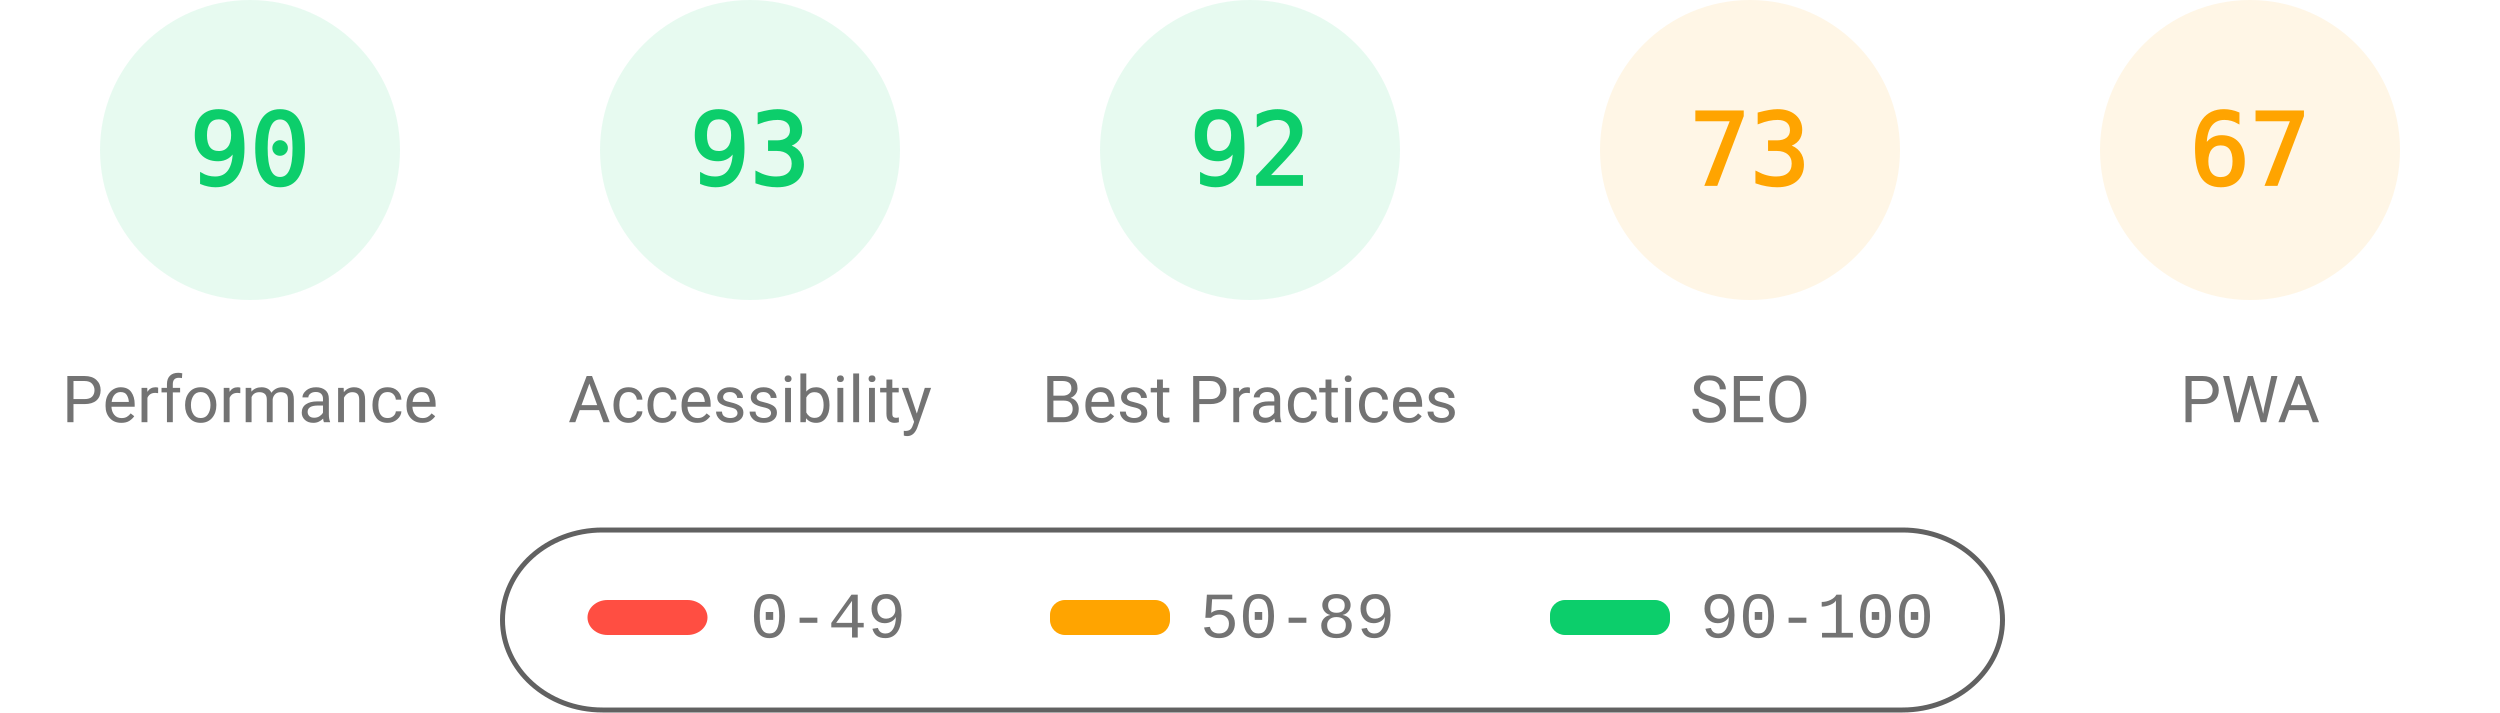
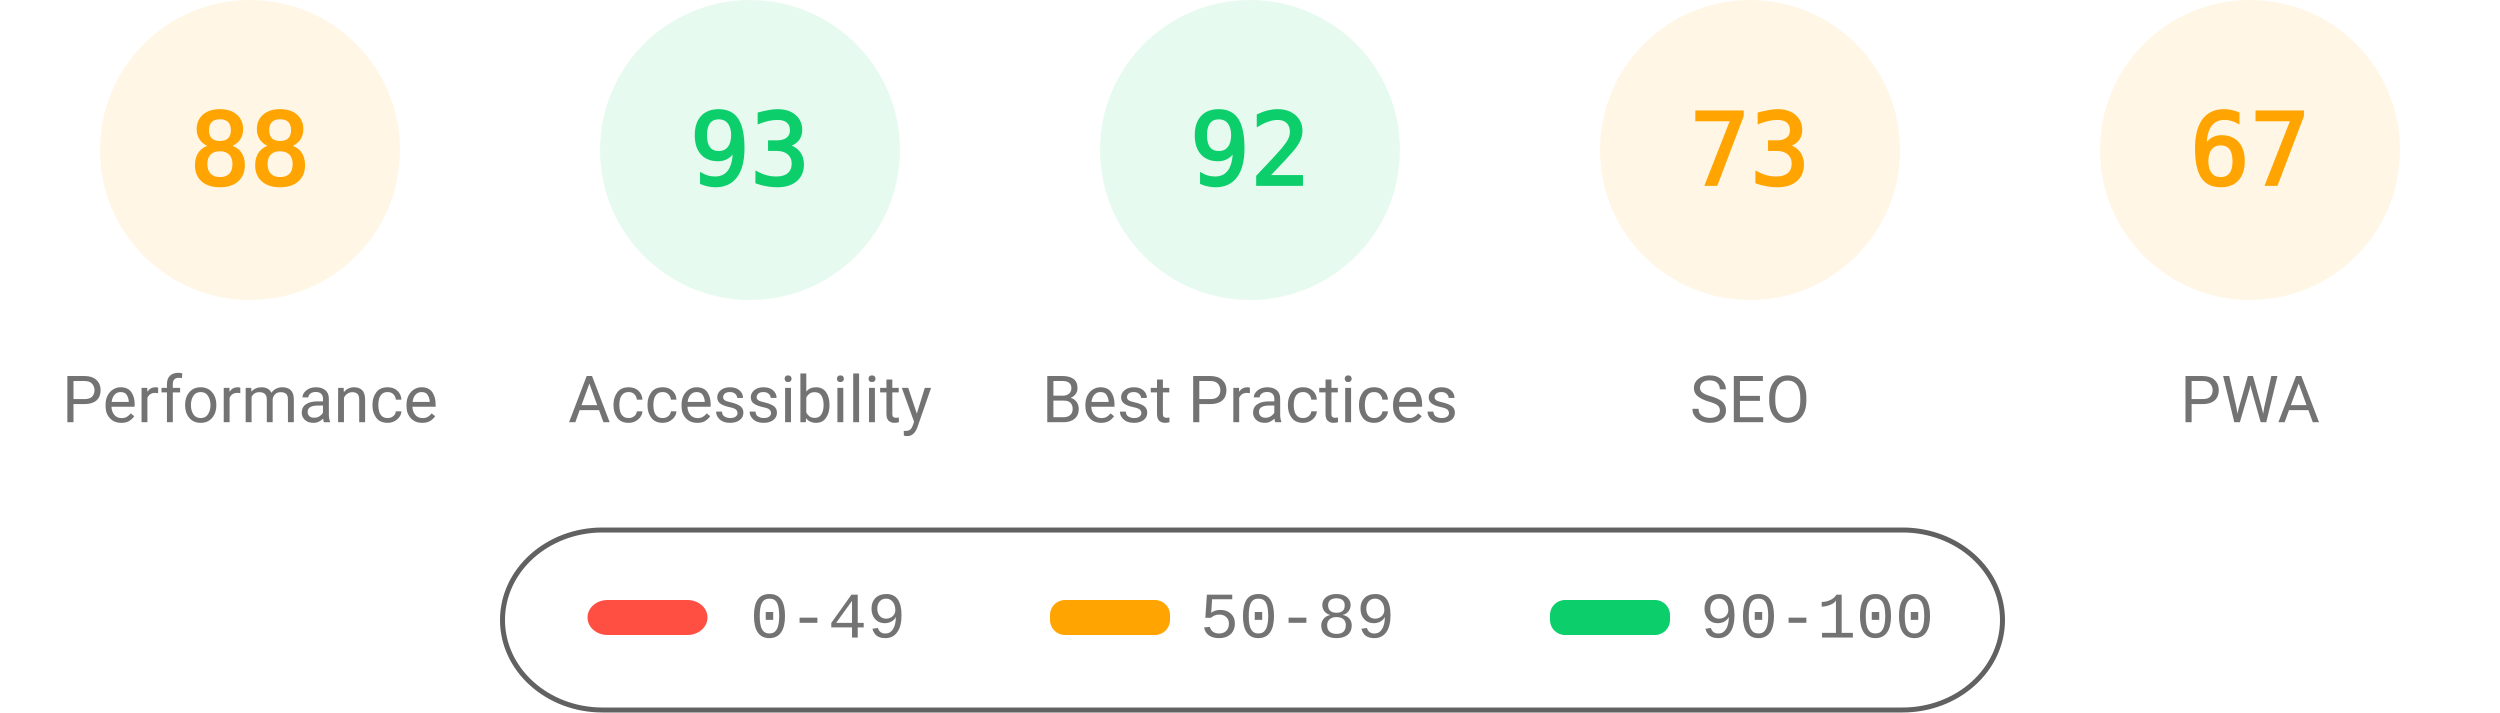
<svg xmlns="http://www.w3.org/2000/svg" fill="none" width="1000" height="285">
  <style>.gauge-base{opacity:.1}.gauge-arc{fill:none;animation-delay:250ms;stroke-linecap:round;transform:rotate(-90deg);transform-origin:100px 60px;animation:load-gauge 1s ease forwards}.guage-text{font-size:40px;font-family:monospace;text-align:center}.guage-red{color:#ff4e42;fill:#ff4e42;stroke:#ff4e42}.guage-orange{color:#ffa400;fill:#ffa400;stroke:#ffa400}.guage-green{color:#0cce6b;fill:#0cce6b;stroke:#0cce6b}.guage-undefined{color:#5c5c5c;fill:#5c5c5c;stroke:#5c5c5c}.guage-title{color:#737373;fill:#737373;stroke:none;font-size:26px;line-height:26px;font-family:Roboto,Halvetica,Arial,sans-serif}@keyframes load-gauge{from{stroke-dasharray:0 352.858}}</style>
-   <svg class="guage-div guage-perf guage-green" viewBox="0 0 200 200" width="200" height="200">
+   <svg class="guage-div guage-perf guage-orange" viewBox="0 0 200 200" width="200" height="200">
    <circle class="gauge-base" r="56" cx="100" cy="60" stroke-width="8" />
-     <circle class="gauge-arc guage-arc-1" r="56" cx="100" cy="60" stroke-width="8" style="stroke-dasharray:316.672,351.858" />
-     <text class="guage-text" x="100" y="60" alignment-baseline="central" dominant-baseline="central" text-anchor="middle">90</text>
+     <circle class="gauge-arc guage-arc-1" r="56" cx="100" cy="60" stroke-width="8" style="stroke-dasharray:309.635,351.858" />
+     <text class="guage-text" x="100" y="60" alignment-baseline="central" dominant-baseline="central" text-anchor="middle">88</text>
    <text class="guage-title" x="100" y="160" alignment-baseline="central" dominant-baseline="central" text-anchor="middle">Performance</text>
  </svg>
  <svg class="guage-div guage-acc guage-green" viewBox="0 0 200 200" width="200" height="200" x="200">
    <circle class="gauge-base" r="56" cx="100" cy="60" stroke-width="8" />
    <circle class="gauge-arc guage-arc-2" r="56" cx="100" cy="60" stroke-width="8" style="stroke-dasharray:327.228,351.858" />
    <text class="guage-text" x="100" y="60" alignment-baseline="central" dominant-baseline="central" text-anchor="middle">93</text>
    <text class="guage-title" x="100" y="160" alignment-baseline="central" dominant-baseline="central" text-anchor="middle">Accessibility</text>
  </svg>
  <svg class="guage-div guage-best guage-green" viewBox="0 0 200 200" width="200" height="200" x="400">
    <circle class="gauge-base" r="56" cx="100" cy="60" stroke-width="8" />
    <circle class="gauge-arc guage-arc-3" r="56" cx="100" cy="60" stroke-width="8" style="stroke-dasharray:323.709,351.858" />
    <text class="guage-text" x="100" y="60" alignment-baseline="central" dominant-baseline="central" text-anchor="middle">92</text>
    <text class="guage-title" x="100" y="160" alignment-baseline="central" dominant-baseline="central" text-anchor="middle">Best Practices</text>
  </svg>
  <svg class="guage-div guage-seo guage-orange" viewBox="0 0 200 200" width="200" height="200" x="600">
    <circle class="gauge-base" r="56" cx="100" cy="60" stroke-width="8" />
    <circle class="gauge-arc guage-arc-4" r="56" cx="100" cy="60" stroke-width="8" style="stroke-dasharray:256.856,351.858" />
    <text class="guage-text" x="100" y="60" alignment-baseline="central" dominant-baseline="central" text-anchor="middle">73</text>
    <text class="guage-title" x="100" y="160" alignment-baseline="central" dominant-baseline="central" text-anchor="middle">SEO</text>
  </svg>
  <svg class="guage-div guage-pwa guage-orange" viewBox="0 0 200 200" width="200" height="200" x="800">
    <circle class="gauge-base" r="56" cx="100" cy="60" stroke-width="8" />
    <circle class="gauge-arc guage-arc-4" r="56" cx="100" cy="60" stroke-width="8" style="stroke-dasharray:235.745,351.858" />
    <text class="guage-text" x="100" y="60" alignment-baseline="central" dominant-baseline="central" text-anchor="middle">67</text>
    <text class="guage-title" x="100" y="160" alignment-baseline="central" dominant-baseline="central" text-anchor="middle">PWA</text>
  </svg>
  <svg width="604" height="76" x="200" y="210">
    <path fill="none" id="canvas_background" d="M-1-1h604v80H-1z" />
    <rect fill-opacity="0" stroke="#616161" stroke-width="2" rx="40" id="svg_2" height="72" width="600" y="2" x="1" fill="#000" />
    <rect stroke="#000" rx="8" id="svg_3" height="14" width="48" y="30" x="35" stroke-opacity="null" stroke-width="0" fill="#ff4e42" />
    <rect stroke="#000" rx="6" id="svg_4" height="14" width="48" y="30" x="220" stroke-opacity="null" stroke-width="0" fill="#ffa400" />
    <rect stroke="#000" rx="6" id="svg_5" height="14" width="48" y="30" x="420" stroke-opacity="null" stroke-width="0" fill="#0cce6b" />
    <text xml:space="preserve" text-anchor="start" font-family="'Courier New', Courier, monospace" font-size="26" id="svg_6" y="45" x="100" stroke-opacity="null" stroke-width="0" stroke="#000" fill="#737373">0-49</text>
    <text xml:space="preserve" text-anchor="start" font-family="'Courier New', Courier, monospace" font-size="26" id="svg_7" y="45" x="280" stroke-opacity="null" stroke-width="0" stroke="#000" fill="#737373">50-89</text>
    <text xml:space="preserve" text-anchor="start" font-family="'Courier New', Courier, monospace" font-size="26" id="svg_8" y="45" x="480" stroke-opacity="null" stroke-width="0" stroke="#000" fill="#737373">90-100</text>
  </svg>
</svg>
